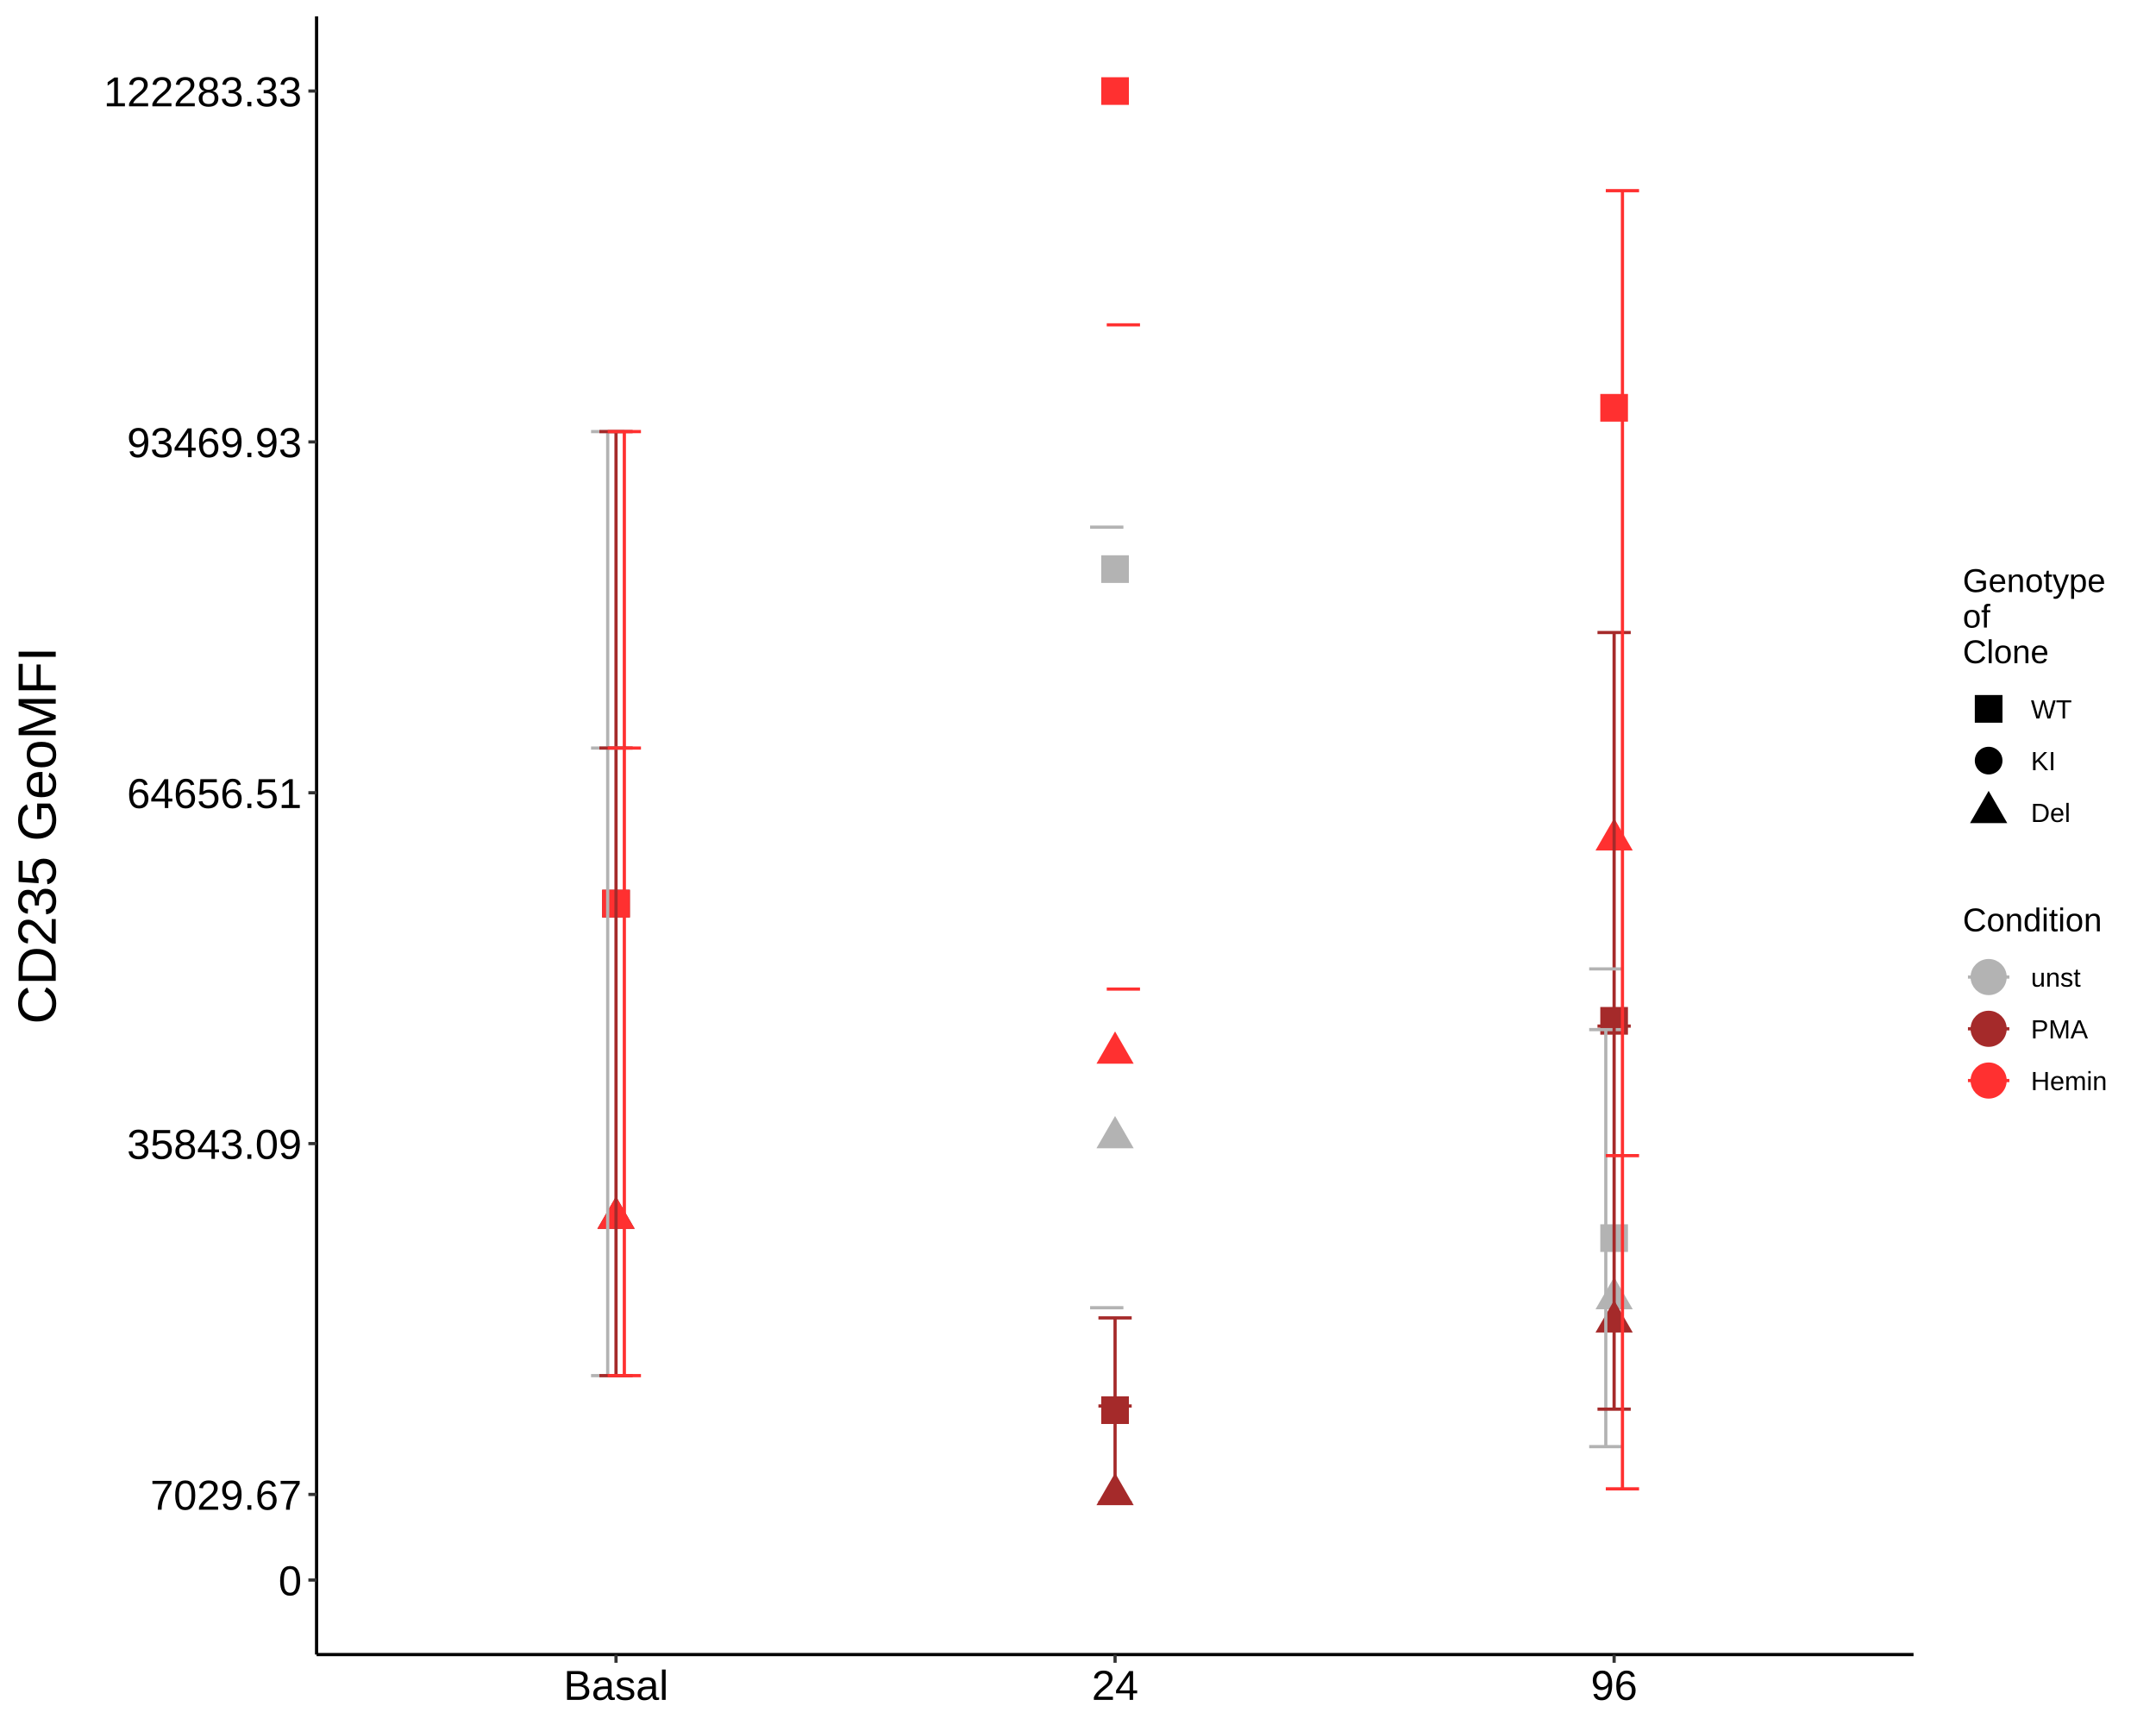
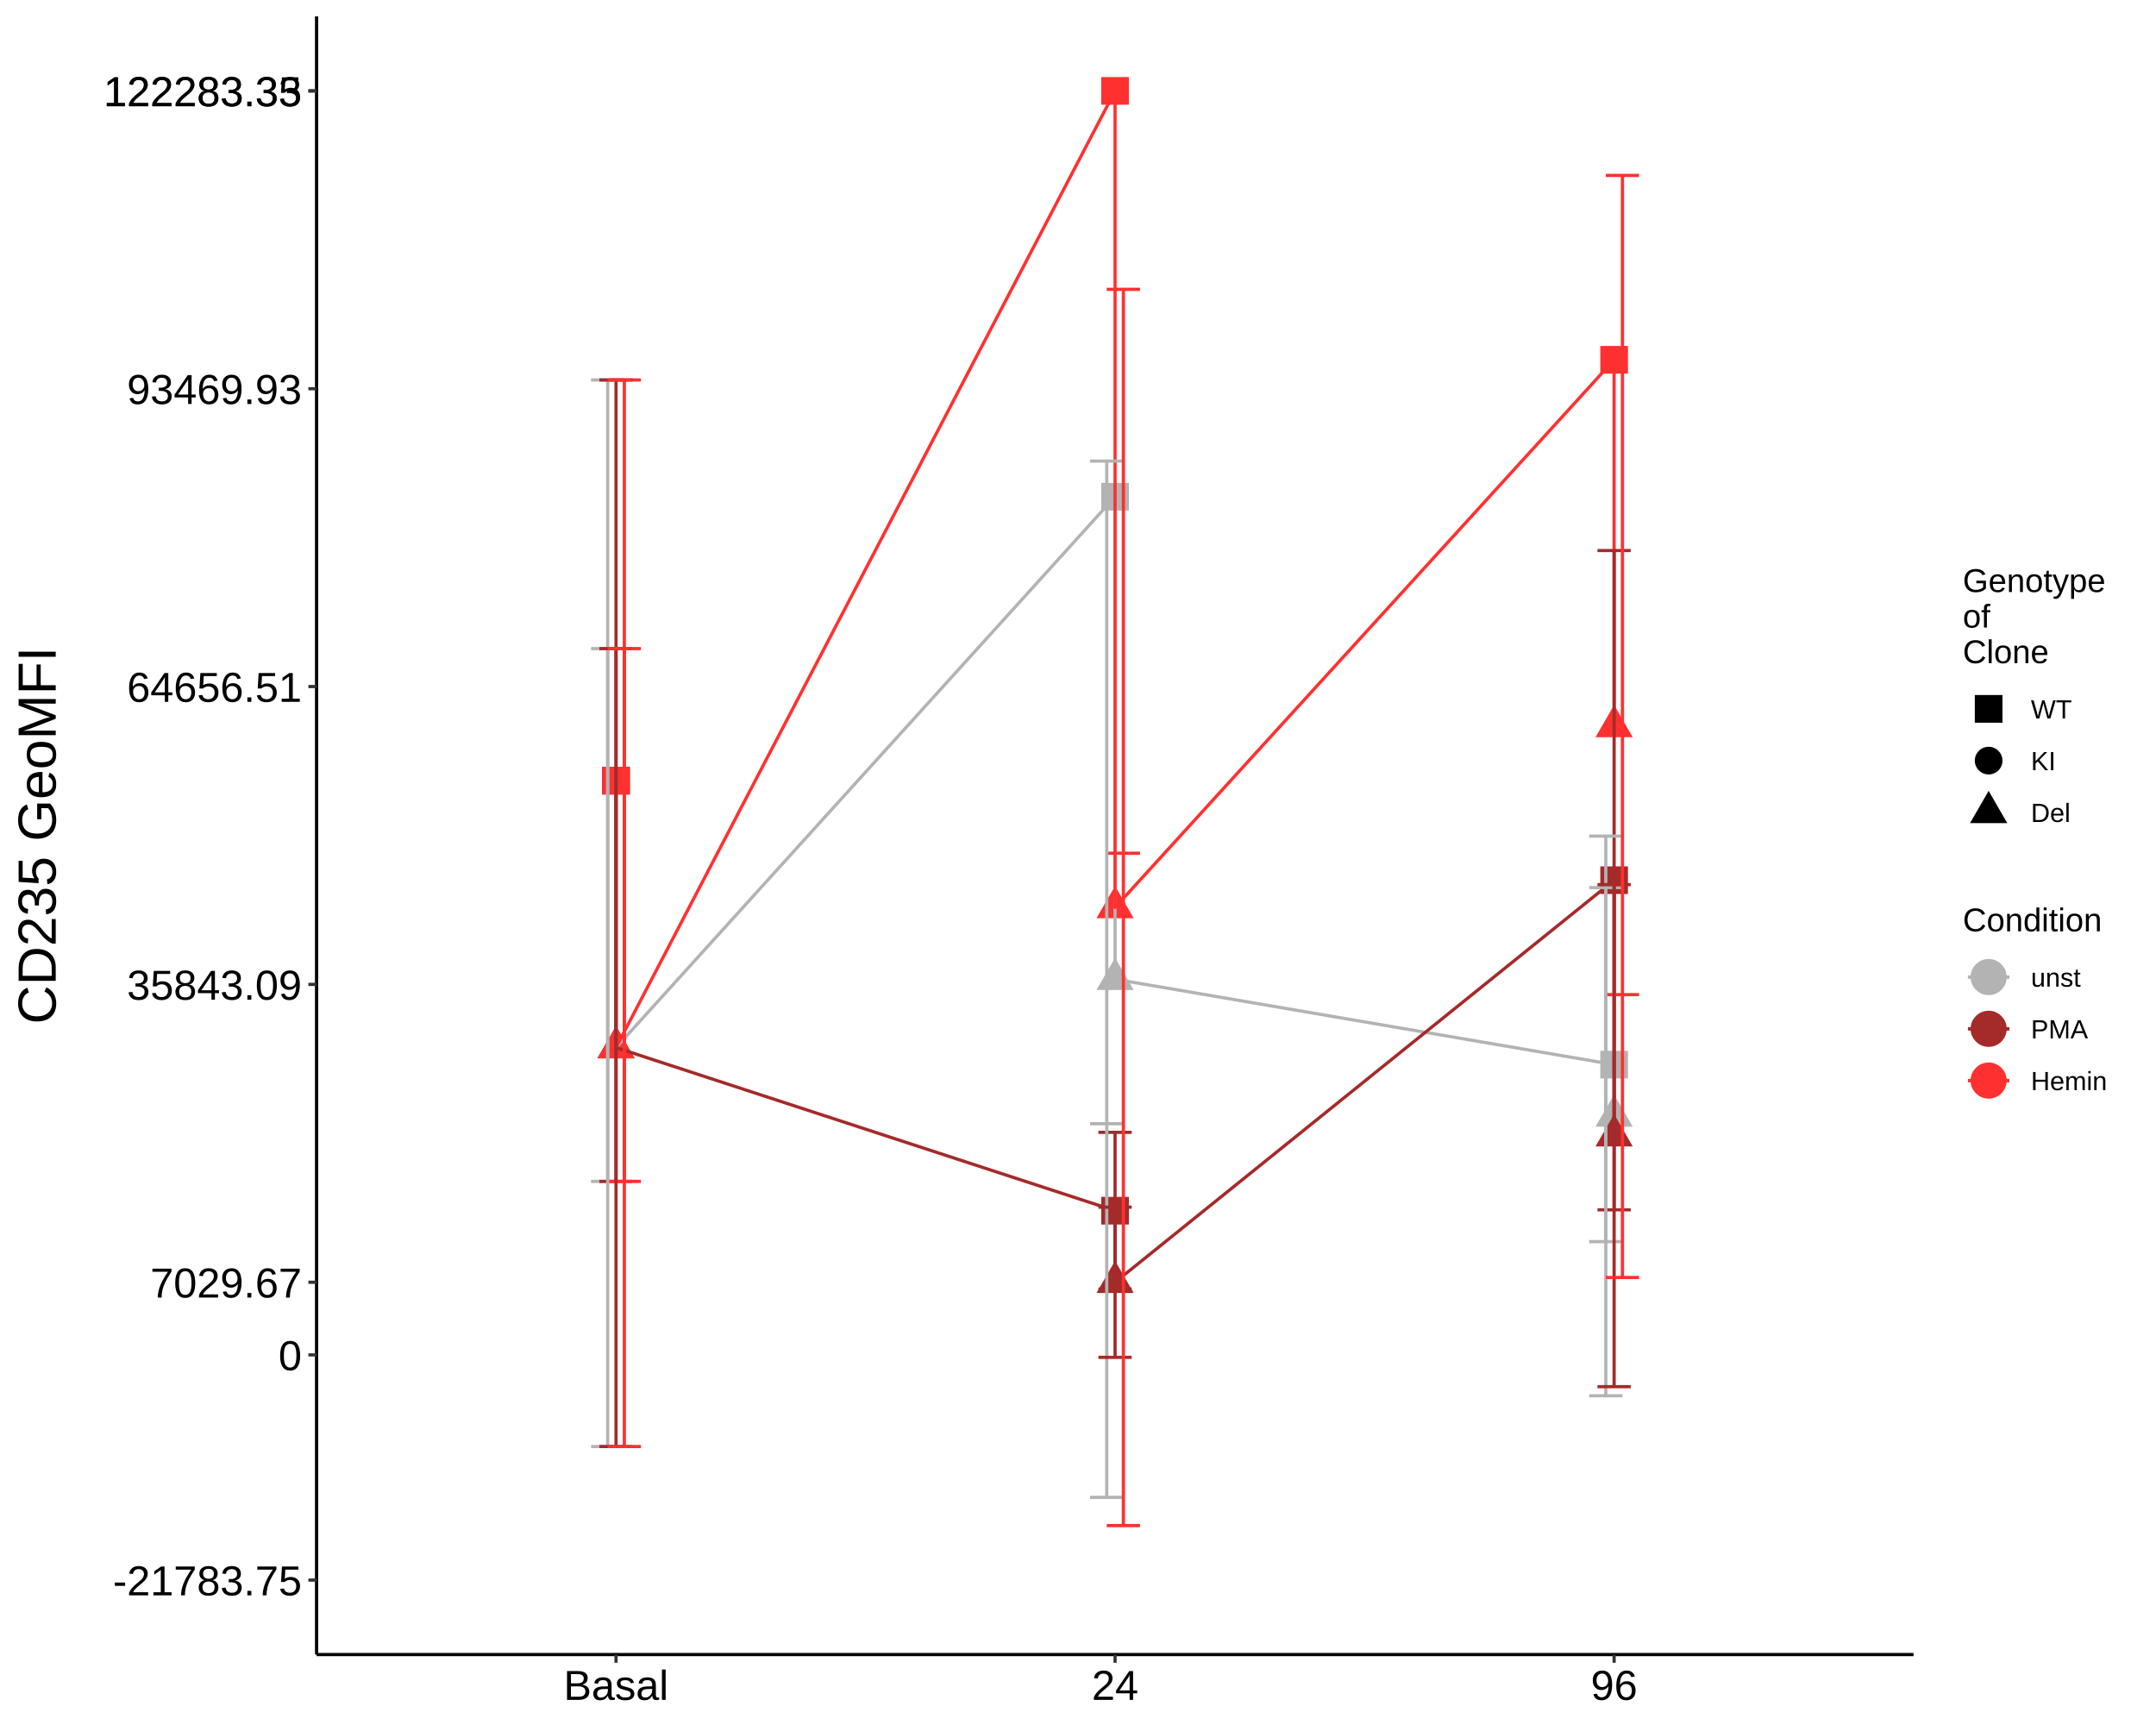
<svg xmlns="http://www.w3.org/2000/svg" class="svglite" width="720.00pt" height="576.00pt" viewBox="0 0 720.00 576.00">
  <defs>
    <style type="text/css">
    .svglite line, .svglite polyline, .svglite polygon, .svglite path, .svglite rect, .svglite circle {
      fill: none;
      stroke: #000000;
      stroke-linecap: round;
      stroke-linejoin: round;
      stroke-miterlimit: 10.00;
    }
  </style>
  </defs>
  <rect width="100%" height="100%" style="stroke: none; fill: #FFFFFF;" />
  <defs>
    <clipPath id="cpMC4wMHw3MjAuMDB8MC4wMHw1NzYuMDA=">
      <rect x="0.00" y="0.00" width="720.00" height="576.00" />
    </clipPath>
  </defs>
  <g clip-path="url(#cpMC4wMHw3MjAuMDB8MC4wMHw1NzYuMDA=)">
    <rect x="0.00" y="0.00" width="720.00" height="576.00" style="stroke-width: 1.07; stroke: #FFFFFF; fill: #FFFFFF;" />
  </g>
  <defs>
    <clipPath id="cpMTA1LjcyfDYzOS4wM3w1LjQ4fDU1Mi40OA==">
      <rect x="105.72" y="5.48" width="533.31" height="547.00" />
    </clipPath>
  </defs>
  <g clip-path="url(#cpMTA1LjcyfDYzOS4wM3w1LjQ4fDU1Mi40OA==)">
    <rect x="105.72" y="5.48" width="533.31" height="547.00" style="stroke-width: 1.07; stroke: none; fill: #FFFFFF;" />
-     <polygon points="201.10,306.34 210.34,306.34 210.34,297.11 201.10,297.11 " style="stroke-width: 2.83; stroke: none; fill: #B3B3B3;" />
-     <polygon points="367.76,194.65 377.00,194.65 377.00,185.42 367.76,185.42 " style="stroke-width: 2.83; stroke: none; fill: #B3B3B3;" />
-     <polygon points="534.42,418.04 543.66,418.04 543.66,408.80 534.42,408.80 " style="stroke-width: 2.83; stroke: none; fill: #B3B3B3;" />
-     <polygon points="201.10,306.34 210.34,306.34 210.34,297.11 201.10,297.11 " style="stroke-width: 2.83; stroke: none; fill: #A52A2A;" />
-     <polygon points="367.76,475.49 377.00,475.49 377.00,466.26 367.76,466.26 " style="stroke-width: 2.83; stroke: none; fill: #A52A2A;" />
-     <polygon points="534.42,345.49 543.66,345.49 543.66,336.25 534.42,336.25 " style="stroke-width: 2.83; stroke: none; fill: #A52A2A;" />
-     <polygon points="201.10,306.34 210.34,306.34 210.34,297.11 201.10,297.11 " style="stroke-width: 2.83; stroke: none; fill: #FF3030;" />
-     <polygon points="367.76,35.02 377.00,35.02 377.00,25.79 367.76,25.79 " style="stroke-width: 2.83; stroke: none; fill: #FF3030;" />
-     <polygon points="534.42,140.79 543.66,140.79 543.66,131.55 534.42,131.55 " style="stroke-width: 2.83; stroke: none; fill: #FF3030;" />
-     <polygon points="205.72,399.53 211.94,410.30 199.50,410.30 " style="stroke-width: 2.83; stroke: none; fill: #B3B3B3;" />
-     <polygon points="372.38,372.65 378.60,383.42 366.16,383.42 " style="stroke-width: 2.83; stroke: none; fill: #B3B3B3;" />
-     <polygon points="539.04,426.42 545.26,437.19 532.82,437.19 " style="stroke-width: 2.83; stroke: none; fill: #B3B3B3;" />
-     <polygon points="205.72,399.53 211.94,410.30 199.50,410.30 " style="stroke-width: 2.83; stroke: none; fill: #A52A2A;" />
-     <polygon points="372.38,491.83 378.60,502.60 366.16,502.60 " style="stroke-width: 2.83; stroke: none; fill: #A52A2A;" />
-     <polygon points="539.04,434.17 545.26,444.94 532.82,444.94 " style="stroke-width: 2.83; stroke: none; fill: #A52A2A;" />
-     <polygon points="205.72,399.53 211.94,410.30 199.50,410.30 " style="stroke-width: 2.83; stroke: none; fill: #FF3030;" />
-     <polygon points="372.38,344.41 378.60,355.19 366.16,355.19 " style="stroke-width: 2.83; stroke: none; fill: #FF3030;" />
-     <polygon points="539.04,273.22 545.26,283.99 532.82,283.99 " style="stroke-width: 2.83; stroke: none; fill: #FF3030;" />
-     <polyline points="197.38,144.11 208.50,144.11 " style="stroke-width: 1.07; stroke: #B3B3B3; stroke-linecap: butt;" />
-     <polyline points="202.94,144.11 202.94,459.34 " style="stroke-width: 1.07; stroke: #B3B3B3; stroke-linecap: butt;" />
-     <polyline points="197.38,459.34 208.50,459.34 " style="stroke-width: 1.07; stroke: #B3B3B3; stroke-linecap: butt;" />
-     <polyline points="364.04,436.67 375.16,436.67 " style="stroke-width: 1.07; stroke: #B3B3B3; stroke-linecap: butt;" />
-     <polyline points="530.71,343.79 541.82,343.79 " style="stroke-width: 1.07; stroke: #B3B3B3; stroke-linecap: butt;" />
-     <polyline points="536.26,343.79 536.26,483.05 " style="stroke-width: 1.07; stroke: #B3B3B3; stroke-linecap: butt;" />
-     <polyline points="530.71,483.05 541.82,483.05 " style="stroke-width: 1.07; stroke: #B3B3B3; stroke-linecap: butt;" />
-     <polyline points="200.16,144.11 211.27,144.11 " style="stroke-width: 1.07; stroke: #A52A2A; stroke-linecap: butt;" />
-     <polyline points="205.72,144.11 205.72,459.34 " style="stroke-width: 1.07; stroke: #A52A2A; stroke-linecap: butt;" />
-     <polyline points="200.16,459.34 211.27,459.34 " style="stroke-width: 1.07; stroke: #A52A2A; stroke-linecap: butt;" />
-     <polyline points="366.82,440.06 377.93,440.06 " style="stroke-width: 1.07; stroke: #A52A2A; stroke-linecap: butt;" />
-     <polyline points="372.38,440.06 372.38,501.69 " style="stroke-width: 1.07; stroke: #A52A2A; stroke-linecap: butt;" />
-     <polyline points="366.82,501.69 377.93,501.69 " style="stroke-width: 1.07; stroke: #A52A2A; stroke-linecap: butt;" />
-     <polyline points="533.48,211.21 544.59,211.21 " style="stroke-width: 1.07; stroke: #A52A2A; stroke-linecap: butt;" />
-     <polyline points="539.04,211.21 539.04,470.53 " style="stroke-width: 1.07; stroke: #A52A2A; stroke-linecap: butt;" />
-     <polyline points="533.48,470.53 544.59,470.53 " style="stroke-width: 1.07; stroke: #A52A2A; stroke-linecap: butt;" />
-     <polyline points="202.94,144.11 214.05,144.11 " style="stroke-width: 1.07; stroke: #FF3030; stroke-linecap: butt;" />
-     <polyline points="208.50,144.11 208.50,459.34 " style="stroke-width: 1.07; stroke: #FF3030; stroke-linecap: butt;" />
-     <polyline points="202.94,459.34 214.05,459.34 " style="stroke-width: 1.07; stroke: #FF3030; stroke-linecap: butt;" />
-     <polyline points="369.60,330.27 380.71,330.27 " style="stroke-width: 1.07; stroke: #FF3030; stroke-linecap: butt;" />
-     <polyline points="536.26,385.88 547.37,385.88 " style="stroke-width: 1.07; stroke: #FF3030; stroke-linecap: butt;" />
-     <polyline points="197.38,249.78 208.50,249.78 " style="stroke-width: 1.07; stroke: #B3B3B3; stroke-linecap: butt;" />
-     <polyline points="364.04,176.03 375.16,176.03 " style="stroke-width: 1.07; stroke: #B3B3B3; stroke-linecap: butt;" />
-     <polyline points="530.71,323.53 541.82,323.53 " style="stroke-width: 1.07; stroke: #B3B3B3; stroke-linecap: butt;" />
-     <polyline points="200.16,249.78 211.27,249.78 " style="stroke-width: 1.07; stroke: #A52A2A; stroke-linecap: butt;" />
-     <polyline points="366.82,469.48 377.93,469.48 " style="stroke-width: 1.07; stroke: #A52A2A; stroke-linecap: butt;" />
-     <polyline points="533.48,342.62 544.59,342.62 " style="stroke-width: 1.07; stroke: #A52A2A; stroke-linecap: butt;" />
-     <polyline points="202.94,249.78 214.05,249.78 " style="stroke-width: 1.07; stroke: #FF3030; stroke-linecap: butt;" />
-     <polyline points="369.60,108.47 380.71,108.47 " style="stroke-width: 1.07; stroke: #FF3030; stroke-linecap: butt;" />
-     <polyline points="536.26,63.66 547.37,63.66 " style="stroke-width: 1.07; stroke: #FF3030; stroke-linecap: butt;" />
-     <polyline points="541.82,63.66 541.82,497.14 " style="stroke-width: 1.07; stroke: #FF3030; stroke-linecap: butt;" />
-     <polyline points="536.26,497.14 547.37,497.14 " style="stroke-width: 1.07; stroke: #FF3030; stroke-linecap: butt;" />
+     <polygon points="201.10,265.30 210.34,265.30 210.34,256.06 201.10,256.06 " style="stroke-width: 2.83; stroke: none; fill: #B3B3B3;" />
+     <polygon points="367.76,170.48 377.00,170.48 377.00,161.24 367.76,161.24 " style="stroke-width: 2.83; stroke: none; fill: #B3B3B3;" />
+     <polygon points="534.42,360.11 543.66,360.11 543.66,350.88 534.42,350.88 " style="stroke-width: 2.83; stroke: none; fill: #B3B3B3;" />
+     <polygon points="201.10,265.30 210.34,265.30 210.34,256.06 201.10,256.06 " style="stroke-width: 2.83; stroke: none; fill: #A52A2A;" />
+     <polygon points="367.76,408.89 377.00,408.89 377.00,399.65 367.76,399.65 " style="stroke-width: 2.83; stroke: none; fill: #A52A2A;" />
+     <polygon points="534.42,298.52 543.66,298.52 543.66,289.29 534.42,289.29 " style="stroke-width: 2.83; stroke: none; fill: #A52A2A;" />
+     <polygon points="201.10,265.30 210.34,265.30 210.34,256.06 201.10,256.06 " style="stroke-width: 2.83; stroke: none; fill: #FF3030;" />
+     <polygon points="367.76,34.96 377.00,34.96 377.00,25.73 367.76,25.73 " style="stroke-width: 2.83; stroke: none; fill: #FF3030;" />
+     <polygon points="534.42,124.75 543.66,124.75 543.66,115.52 534.42,115.52 " style="stroke-width: 2.83; stroke: none; fill: #FF3030;" />
+     <polygon points="205.72,342.62 211.94,353.39 199.50,353.39 " style="stroke-width: 2.83; stroke: none; fill: #B3B3B3;" />
+     <polygon points="372.38,319.80 378.60,330.57 366.16,330.57 " style="stroke-width: 2.83; stroke: none; fill: #B3B3B3;" />
+     <polygon points="539.04,365.45 545.26,376.22 532.82,376.22 " style="stroke-width: 2.83; stroke: none; fill: #B3B3B3;" />
+     <polygon points="205.72,342.62 211.94,353.39 199.50,353.39 " style="stroke-width: 2.83; stroke: none; fill: #A52A2A;" />
+     <polygon points="372.38,420.98 378.60,431.75 366.16,431.75 " style="stroke-width: 2.83; stroke: none; fill: #A52A2A;" />
+     <polygon points="539.04,372.03 545.26,382.80 532.82,382.80 " style="stroke-width: 2.83; stroke: none; fill: #A52A2A;" />
+     <polygon points="205.72,342.62 211.94,353.39 199.50,353.39 " style="stroke-width: 2.83; stroke: none; fill: #FF3030;" />
+     <polygon points="372.38,295.83 378.60,306.60 366.16,306.60 " style="stroke-width: 2.83; stroke: none; fill: #FF3030;" />
+     <polygon points="539.04,235.39 545.26,246.17 532.82,246.17 " style="stroke-width: 2.83; stroke: none; fill: #FF3030;" />
+     <polyline points="205.72,260.68 205.72,349.80 372.38,165.86 372.38,326.98 539.04,355.49 539.04,372.63 " style="stroke-width: 1.07; stroke: #B3B3B3; stroke-linecap: butt;" />
+     <polyline points="205.72,260.68 205.72,349.80 372.38,404.27 372.38,428.16 539.04,293.91 539.04,379.21 " style="stroke-width: 1.07; stroke: #A52A2A; stroke-linecap: butt;" />
+     <polyline points="205.72,260.68 205.72,349.80 372.38,30.35 372.38,303.01 539.04,120.14 539.04,242.58 " style="stroke-width: 1.07; stroke: #FF3030; stroke-linecap: butt;" />
+     <polyline points="197.38,126.88 208.50,126.88 " style="stroke-width: 1.07; stroke: #B3B3B3; stroke-linecap: butt;" />
+     <polyline points="202.94,126.88 202.94,394.48 " style="stroke-width: 1.07; stroke: #B3B3B3; stroke-linecap: butt;" />
+     <polyline points="197.38,394.48 208.50,394.48 " style="stroke-width: 1.07; stroke: #B3B3B3; stroke-linecap: butt;" />
+     <polyline points="364.04,375.23 375.16,375.23 " style="stroke-width: 1.07; stroke: #B3B3B3; stroke-linecap: butt;" />
+     <polyline points="530.71,296.38 541.82,296.38 " style="stroke-width: 1.07; stroke: #B3B3B3; stroke-linecap: butt;" />
+     <polyline points="536.26,296.38 536.26,414.61 " style="stroke-width: 1.07; stroke: #B3B3B3; stroke-linecap: butt;" />
+     <polyline points="530.71,414.61 541.82,414.61 " style="stroke-width: 1.07; stroke: #B3B3B3; stroke-linecap: butt;" />
+     <polyline points="200.16,126.88 211.27,126.88 " style="stroke-width: 1.07; stroke: #A52A2A; stroke-linecap: butt;" />
+     <polyline points="205.72,126.88 205.72,394.48 " style="stroke-width: 1.07; stroke: #A52A2A; stroke-linecap: butt;" />
+     <polyline points="200.16,394.48 211.27,394.48 " style="stroke-width: 1.07; stroke: #A52A2A; stroke-linecap: butt;" />
+     <polyline points="366.82,378.11 377.93,378.11 " style="stroke-width: 1.07; stroke: #A52A2A; stroke-linecap: butt;" />
+     <polyline points="372.38,378.11 372.38,430.43 " style="stroke-width: 1.07; stroke: #A52A2A; stroke-linecap: butt;" />
+     <polyline points="366.82,430.43 377.93,430.43 " style="stroke-width: 1.07; stroke: #A52A2A; stroke-linecap: butt;" />
+     <polyline points="533.48,183.83 544.59,183.83 " style="stroke-width: 1.07; stroke: #A52A2A; stroke-linecap: butt;" />
+     <polyline points="539.04,183.83 539.04,403.98 " style="stroke-width: 1.07; stroke: #A52A2A; stroke-linecap: butt;" />
+     <polyline points="533.48,403.98 544.59,403.98 " style="stroke-width: 1.07; stroke: #A52A2A; stroke-linecap: butt;" />
+     <polyline points="202.94,126.88 214.05,126.88 " style="stroke-width: 1.07; stroke: #FF3030; stroke-linecap: butt;" />
+     <polyline points="208.50,126.88 208.50,394.48 " style="stroke-width: 1.07; stroke: #FF3030; stroke-linecap: butt;" />
+     <polyline points="202.94,394.48 214.05,394.48 " style="stroke-width: 1.07; stroke: #FF3030; stroke-linecap: butt;" />
+     <polyline points="369.60,284.91 380.71,284.91 " style="stroke-width: 1.07; stroke: #FF3030; stroke-linecap: butt;" />
+     <polyline points="536.26,332.12 547.37,332.12 " style="stroke-width: 1.07; stroke: #FF3030; stroke-linecap: butt;" />
+     <polyline points="197.38,216.58 208.50,216.58 " style="stroke-width: 1.07; stroke: #B3B3B3; stroke-linecap: butt;" />
+     <polyline points="202.94,216.58 202.94,483.02 " style="stroke-width: 1.07; stroke: #B3B3B3; stroke-linecap: butt;" />
+     <polyline points="197.38,483.02 208.50,483.02 " style="stroke-width: 1.07; stroke: #B3B3B3; stroke-linecap: butt;" />
+     <polyline points="364.04,153.97 375.16,153.97 " style="stroke-width: 1.07; stroke: #B3B3B3; stroke-linecap: butt;" />
+     <polyline points="369.60,153.97 369.60,499.99 " style="stroke-width: 1.07; stroke: #B3B3B3; stroke-linecap: butt;" />
+     <polyline points="364.04,499.99 375.16,499.99 " style="stroke-width: 1.07; stroke: #B3B3B3; stroke-linecap: butt;" />
+     <polyline points="530.71,279.19 541.82,279.19 " style="stroke-width: 1.07; stroke: #B3B3B3; stroke-linecap: butt;" />
+     <polyline points="536.26,279.19 536.26,466.07 " style="stroke-width: 1.07; stroke: #B3B3B3; stroke-linecap: butt;" />
+     <polyline points="530.71,466.07 541.82,466.07 " style="stroke-width: 1.07; stroke: #B3B3B3; stroke-linecap: butt;" />
+     <polyline points="200.16,216.58 211.27,216.58 " style="stroke-width: 1.07; stroke: #A52A2A; stroke-linecap: butt;" />
+     <polyline points="205.72,216.58 205.72,483.02 " style="stroke-width: 1.07; stroke: #A52A2A; stroke-linecap: butt;" />
+     <polyline points="200.16,483.02 211.27,483.02 " style="stroke-width: 1.07; stroke: #A52A2A; stroke-linecap: butt;" />
+     <polyline points="366.82,403.09 377.93,403.09 " style="stroke-width: 1.07; stroke: #A52A2A; stroke-linecap: butt;" />
+     <polyline points="372.38,403.09 372.38,453.23 " style="stroke-width: 1.07; stroke: #A52A2A; stroke-linecap: butt;" />
+     <polyline points="366.82,453.23 377.93,453.23 " style="stroke-width: 1.07; stroke: #A52A2A; stroke-linecap: butt;" />
+     <polyline points="533.48,295.39 544.59,295.39 " style="stroke-width: 1.07; stroke: #A52A2A; stroke-linecap: butt;" />
+     <polyline points="539.04,295.39 539.04,463.03 " style="stroke-width: 1.07; stroke: #A52A2A; stroke-linecap: butt;" />
+     <polyline points="533.48,463.03 544.59,463.03 " style="stroke-width: 1.07; stroke: #A52A2A; stroke-linecap: butt;" />
+     <polyline points="202.94,216.58 214.05,216.58 " style="stroke-width: 1.07; stroke: #FF3030; stroke-linecap: butt;" />
+     <polyline points="208.50,216.58 208.50,483.02 " style="stroke-width: 1.07; stroke: #FF3030; stroke-linecap: butt;" />
+     <polyline points="202.94,483.02 214.05,483.02 " style="stroke-width: 1.07; stroke: #FF3030; stroke-linecap: butt;" />
+     <polyline points="369.60,96.62 380.71,96.62 " style="stroke-width: 1.07; stroke: #FF3030; stroke-linecap: butt;" />
+     <polyline points="375.16,96.62 375.16,509.41 " style="stroke-width: 1.07; stroke: #FF3030; stroke-linecap: butt;" />
+     <polyline points="369.60,509.41 380.71,509.41 " style="stroke-width: 1.07; stroke: #FF3030; stroke-linecap: butt;" />
+     <polyline points="536.26,58.58 547.37,58.58 " style="stroke-width: 1.07; stroke: #FF3030; stroke-linecap: butt;" />
+     <polyline points="541.82,58.58 541.82,426.57 " style="stroke-width: 1.07; stroke: #FF3030; stroke-linecap: butt;" />
+     <polyline points="536.26,426.57 547.37,426.57 " style="stroke-width: 1.07; stroke: #FF3030; stroke-linecap: butt;" />
  </g>
  <g clip-path="url(#cpMC4wMHw3MjAuMDB8MC4wMHw1NzYuMDA=)">
    <polyline points="105.72,552.48 105.72,5.48 " style="stroke-width: 1.07; stroke-linecap: butt;" />
-     <text x="100.79" y="532.70" text-anchor="end" style="font-size: 14.00px; font-family: Arimo;" textLength="8.91px" lengthAdjust="spacingAndGlyphs">0</text>
-     <text x="100.79" y="504.11" text-anchor="end" style="font-size: 14.00px; font-family: Arimo;" textLength="57.89px" lengthAdjust="spacingAndGlyphs">7029.67</text>
-     <text x="100.79" y="386.96" text-anchor="end" style="font-size: 14.00px; font-family: Arimo;" textLength="66.79px" lengthAdjust="spacingAndGlyphs">35843.09</text>
-     <text x="100.79" y="269.81" text-anchor="end" style="font-size: 14.00px; font-family: Arimo;" textLength="66.79px" lengthAdjust="spacingAndGlyphs">64656.51</text>
-     <text x="100.79" y="152.66" text-anchor="end" style="font-size: 14.00px; font-family: Arimo;" textLength="66.79px" lengthAdjust="spacingAndGlyphs">93469.93</text>
-     <text x="100.79" y="35.51" text-anchor="end" style="font-size: 14.00px; font-family: Arimo;" textLength="75.70px" lengthAdjust="spacingAndGlyphs">122283.33</text>
-     <polyline points="102.98,527.59 105.72,527.59 " style="stroke-width: 1.07; stroke: #333333; stroke-linecap: butt;" />
-     <polyline points="102.98,499.01 105.72,499.01 " style="stroke-width: 1.07; stroke: #333333; stroke-linecap: butt;" />
-     <polyline points="102.98,381.86 105.72,381.86 " style="stroke-width: 1.07; stroke: #333333; stroke-linecap: butt;" />
-     <polyline points="102.98,264.71 105.72,264.71 " style="stroke-width: 1.07; stroke: #333333; stroke-linecap: butt;" />
-     <polyline points="102.98,147.56 105.72,147.56 " style="stroke-width: 1.07; stroke: #333333; stroke-linecap: butt;" />
-     <polyline points="102.98,30.40 105.72,30.40 " style="stroke-width: 1.07; stroke: #333333; stroke-linecap: butt;" />
+     <text x="100.79" y="532.71" text-anchor="end" style="font-size: 14.00px; font-family: Arimo;" textLength="71.84px" lengthAdjust="spacingAndGlyphs">-21783.75</text>
+     <text x="100.79" y="457.52" text-anchor="end" style="font-size: 14.00px; font-family: Arimo;" textLength="8.91px" lengthAdjust="spacingAndGlyphs">0</text>
+     <text x="100.79" y="433.26" text-anchor="end" style="font-size: 14.00px; font-family: Arimo;" textLength="57.89px" lengthAdjust="spacingAndGlyphs">7029.67</text>
+     <text x="100.79" y="333.81" text-anchor="end" style="font-size: 14.00px; font-family: Arimo;" textLength="66.79px" lengthAdjust="spacingAndGlyphs">35843.09</text>
+     <text x="100.79" y="234.35" text-anchor="end" style="font-size: 14.00px; font-family: Arimo;" textLength="66.79px" lengthAdjust="spacingAndGlyphs">64656.51</text>
+     <text x="100.79" y="134.90" text-anchor="end" style="font-size: 14.00px; font-family: Arimo;" textLength="66.79px" lengthAdjust="spacingAndGlyphs">93469.93</text>
+     <text x="100.79" y="35.45" text-anchor="end" style="font-size: 14.00px; font-family: Arimo;" textLength="75.70px" lengthAdjust="spacingAndGlyphs">122283.33</text>
+     <text x="100.79" y="35.45" text-anchor="end" style="font-size: 14.00px; font-family: Arimo;" textLength="75.70px" lengthAdjust="spacingAndGlyphs">122283.35</text>
+     <polyline points="102.98,527.61 105.72,527.61 " style="stroke-width: 1.07; stroke: #333333; stroke-linecap: butt;" />
+     <polyline points="102.98,452.42 105.72,452.42 " style="stroke-width: 1.07; stroke: #333333; stroke-linecap: butt;" />
+     <polyline points="102.98,428.16 105.72,428.16 " style="stroke-width: 1.07; stroke: #333333; stroke-linecap: butt;" />
+     <polyline points="102.98,328.71 105.72,328.71 " style="stroke-width: 1.07; stroke: #333333; stroke-linecap: butt;" />
+     <polyline points="102.98,229.25 105.72,229.25 " style="stroke-width: 1.07; stroke: #333333; stroke-linecap: butt;" />
+     <polyline points="102.98,129.80 105.72,129.80 " style="stroke-width: 1.07; stroke: #333333; stroke-linecap: butt;" />
+     <polyline points="102.98,30.35 105.72,30.35 " style="stroke-width: 1.07; stroke: #333333; stroke-linecap: butt;" />
+     <polyline points="102.98,30.35 105.72,30.35 " style="stroke-width: 1.07; stroke: #333333; stroke-linecap: butt;" />
    <polyline points="105.72,552.48 639.03,552.48 " style="stroke-width: 1.07; stroke-linecap: butt;" />
    <polyline points="205.72,555.22 205.72,552.48 " style="stroke-width: 1.07; stroke: #333333; stroke-linecap: butt;" />
    <polyline points="372.38,555.22 372.38,552.48 " style="stroke-width: 1.07; stroke: #333333; stroke-linecap: butt;" />
    <polyline points="539.04,555.22 539.04,552.48 " style="stroke-width: 1.07; stroke: #333333; stroke-linecap: butt;" />
    <text x="205.72" y="567.61" text-anchor="middle" style="font-size: 14.00px; font-family: Arimo;" textLength="37.94px" lengthAdjust="spacingAndGlyphs">Basal</text>
    <text x="372.38" y="567.61" text-anchor="middle" style="font-size: 14.00px; font-family: Arimo;" textLength="17.81px" lengthAdjust="spacingAndGlyphs">24</text>
    <text x="539.04" y="567.61" text-anchor="middle" style="font-size: 14.00px; font-family: Arimo;" textLength="17.81px" lengthAdjust="spacingAndGlyphs">96</text>
    <text transform="translate(18.61,278.98) rotate(-90)" text-anchor="middle" style="font-size: 18.00px; font-family: Arimo;" textLength="133.75px" lengthAdjust="spacingAndGlyphs">CD235 GeoMFI</text>
    <rect x="649.99" y="183.03" width="64.53" height="102.35" style="stroke-width: 1.07; stroke: none; fill: #FFFFFF;" />
    <text x="655.47" y="197.68" style="font-size: 11.00px; font-family: Arimo;" textLength="53.57px" lengthAdjust="spacingAndGlyphs">Genotype</text>
    <text x="655.47" y="209.56" style="font-size: 11.00px; font-family: Arimo;" textLength="10.61px" lengthAdjust="spacingAndGlyphs">of</text>
    <text x="655.47" y="221.44" style="font-size: 11.00px; font-family: Arimo;" textLength="31.21px" lengthAdjust="spacingAndGlyphs">Clone</text>
    <polygon points="659.49,241.32 668.73,241.32 668.73,232.08 659.49,232.08 " style="stroke-width: 2.83; stroke: none; fill: #000000;" />
    <circle cx="664.11" cy="253.98" r="4.62" style="stroke-width: 2.83; stroke: none; fill: #000000;" />
    <polygon points="664.11,264.08 670.33,274.85 657.89,274.85 " style="stroke-width: 2.83; stroke: none; fill: #000000;" />
    <text x="678.23" y="239.91" style="font-size: 8.80px; font-family: Arimo;" textLength="14.07px" lengthAdjust="spacingAndGlyphs">WT</text>
    <text x="678.23" y="257.19" style="font-size: 8.80px; font-family: Arimo;" textLength="8.36px" lengthAdjust="spacingAndGlyphs">KI</text>
    <text x="678.23" y="274.47" style="font-size: 8.80px; font-family: Arimo;" textLength="14.64px" lengthAdjust="spacingAndGlyphs">Del</text>
    <rect x="649.99" y="296.34" width="63.46" height="78.59" style="stroke-width: 1.07; stroke: none; fill: #FFFFFF;" />
    <text x="655.47" y="310.98" style="font-size: 11.00px; font-family: Arimo;" textLength="52.50px" lengthAdjust="spacingAndGlyphs">Condition</text>
    <circle cx="664.11" cy="326.25" r="4.62" style="stroke-width: 2.83; stroke: #B3B3B3; fill: #B3B3B3;" />
    <line x1="657.20" y1="326.25" x2="671.03" y2="326.25" style="stroke-width: 1.07; stroke: #B3B3B3; stroke-linecap: butt;" />
+     <line x1="657.20" y1="326.25" x2="671.03" y2="326.25" style="stroke-width: 1.07; stroke: #B3B3B3; stroke-linecap: butt;" />
    <circle cx="664.11" cy="343.53" r="4.62" style="stroke-width: 2.83; stroke: #A52A2A; fill: #A52A2A;" />
    <line x1="657.20" y1="343.53" x2="671.03" y2="343.53" style="stroke-width: 1.07; stroke: #A52A2A; stroke-linecap: butt;" />
+     <line x1="657.20" y1="343.53" x2="671.03" y2="343.53" style="stroke-width: 1.07; stroke: #A52A2A; stroke-linecap: butt;" />
    <circle cx="664.11" cy="360.81" r="4.62" style="stroke-width: 2.83; stroke: #FF3030; fill: #FF3030;" />
+     <line x1="657.20" y1="360.81" x2="671.03" y2="360.81" style="stroke-width: 1.07; stroke: #FF3030; stroke-linecap: butt;" />
    <line x1="657.20" y1="360.81" x2="671.03" y2="360.81" style="stroke-width: 1.07; stroke: #FF3030; stroke-linecap: butt;" />
    <text x="678.23" y="329.46" style="font-size: 8.80px; font-family: Arimo;" textLength="19.18px" lengthAdjust="spacingAndGlyphs">unst</text>
    <text x="678.23" y="346.74" style="font-size: 8.80px; font-family: Arimo;" textLength="18.91px" lengthAdjust="spacingAndGlyphs">PMA</text>
    <text x="678.23" y="364.02" style="font-size: 8.80px; font-family: Arimo;" textLength="28.62px" lengthAdjust="spacingAndGlyphs">Hemin</text>
  </g>
</svg>
